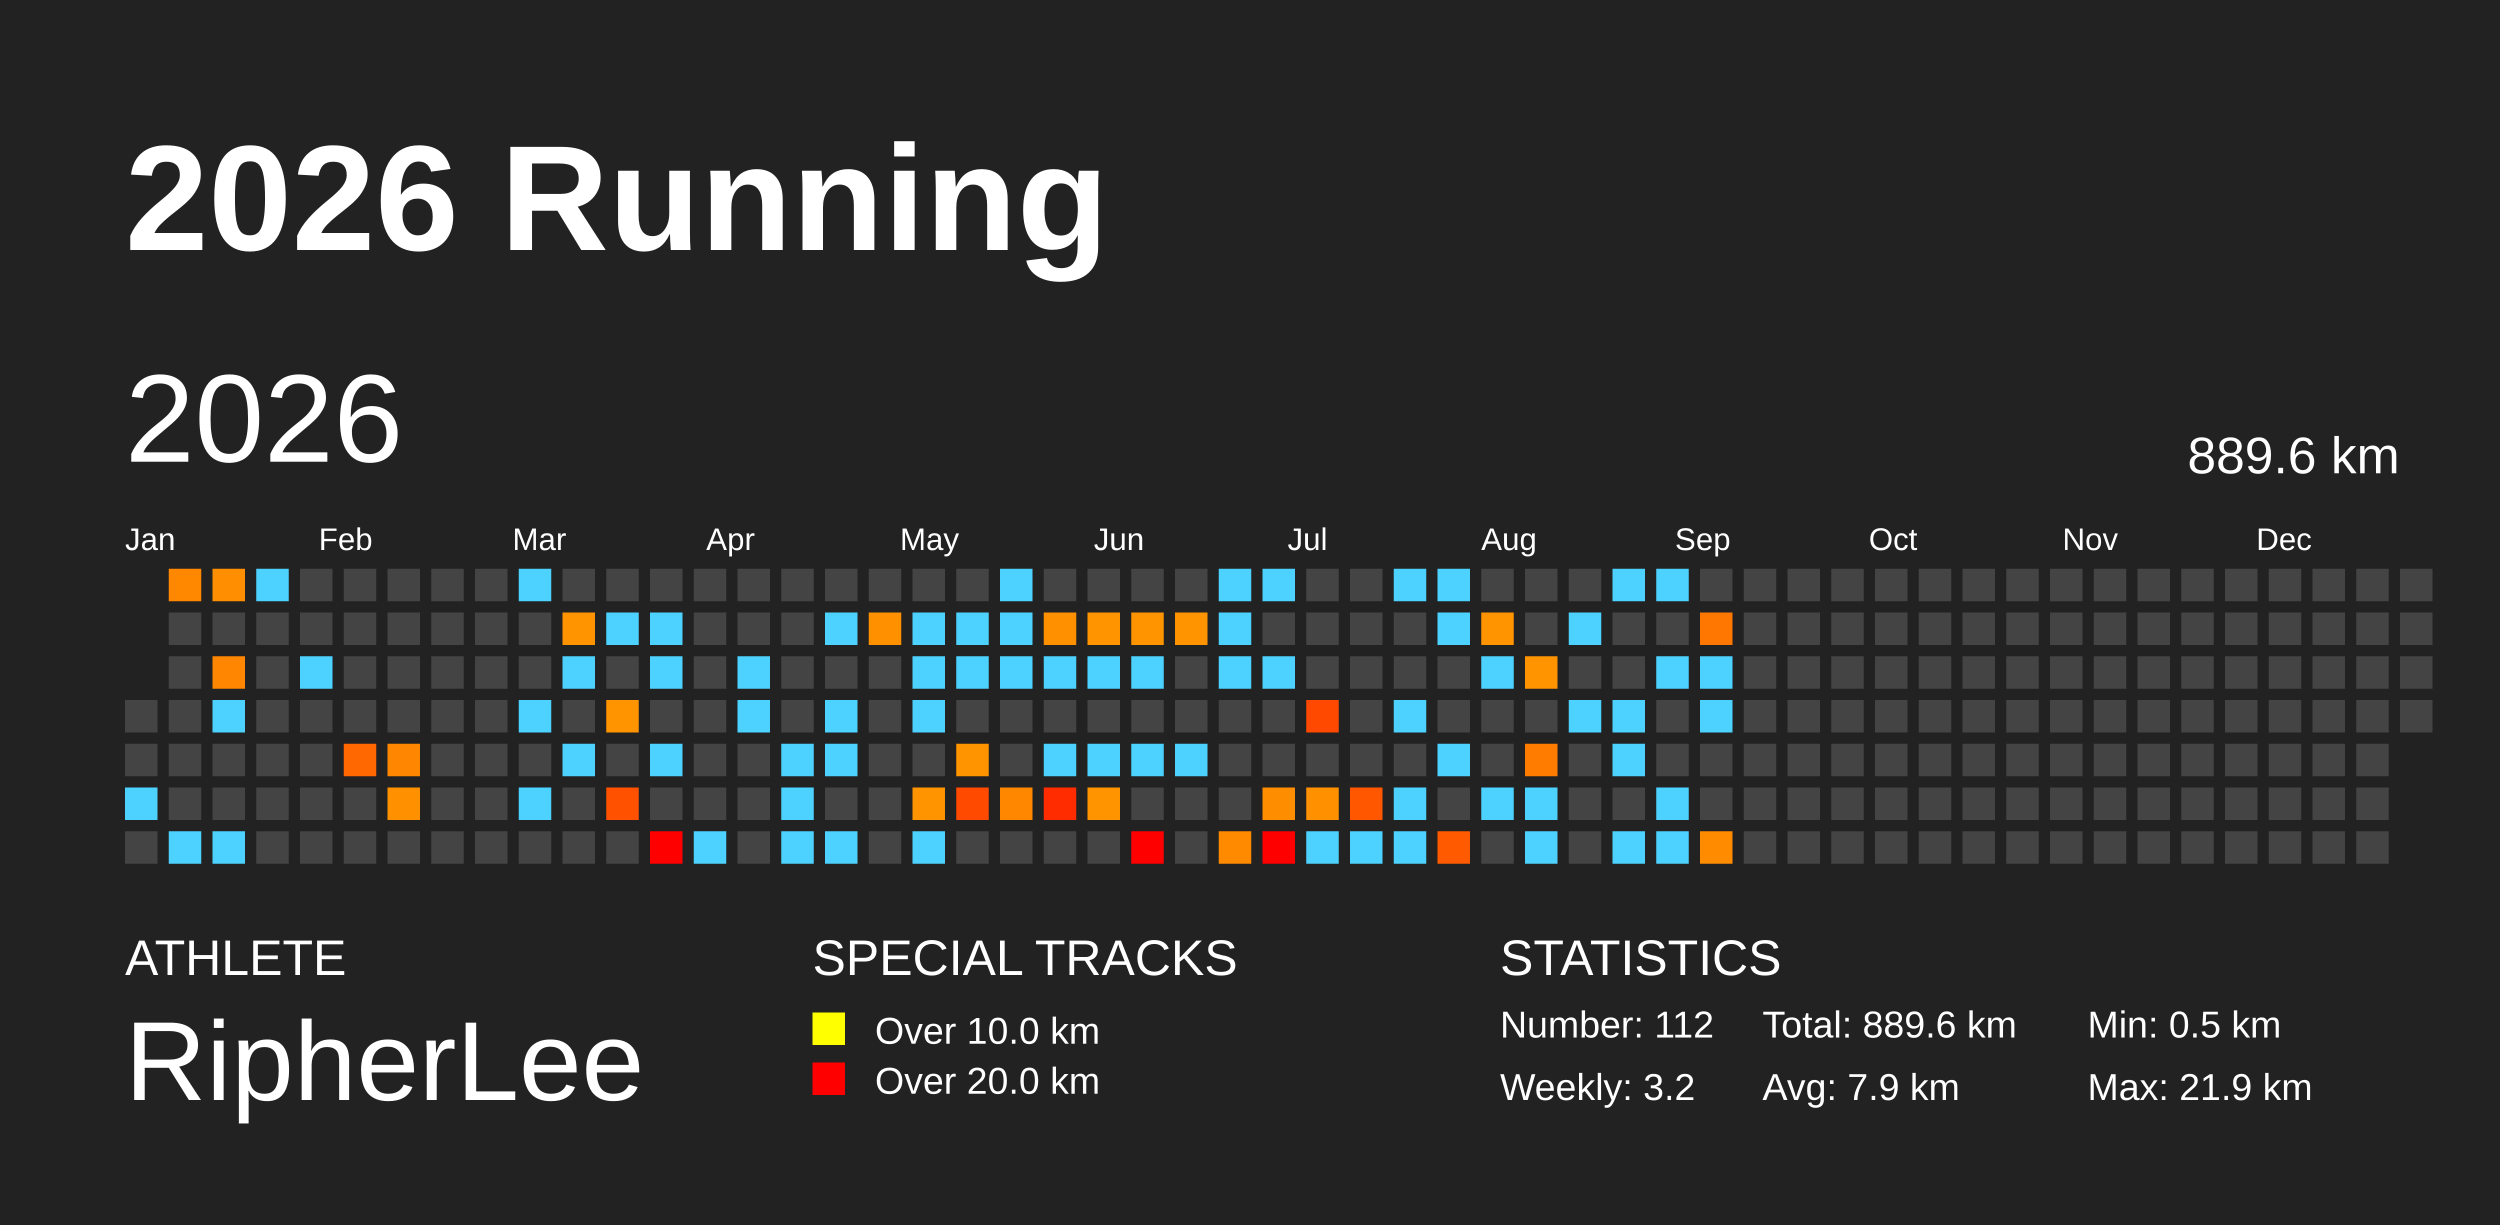
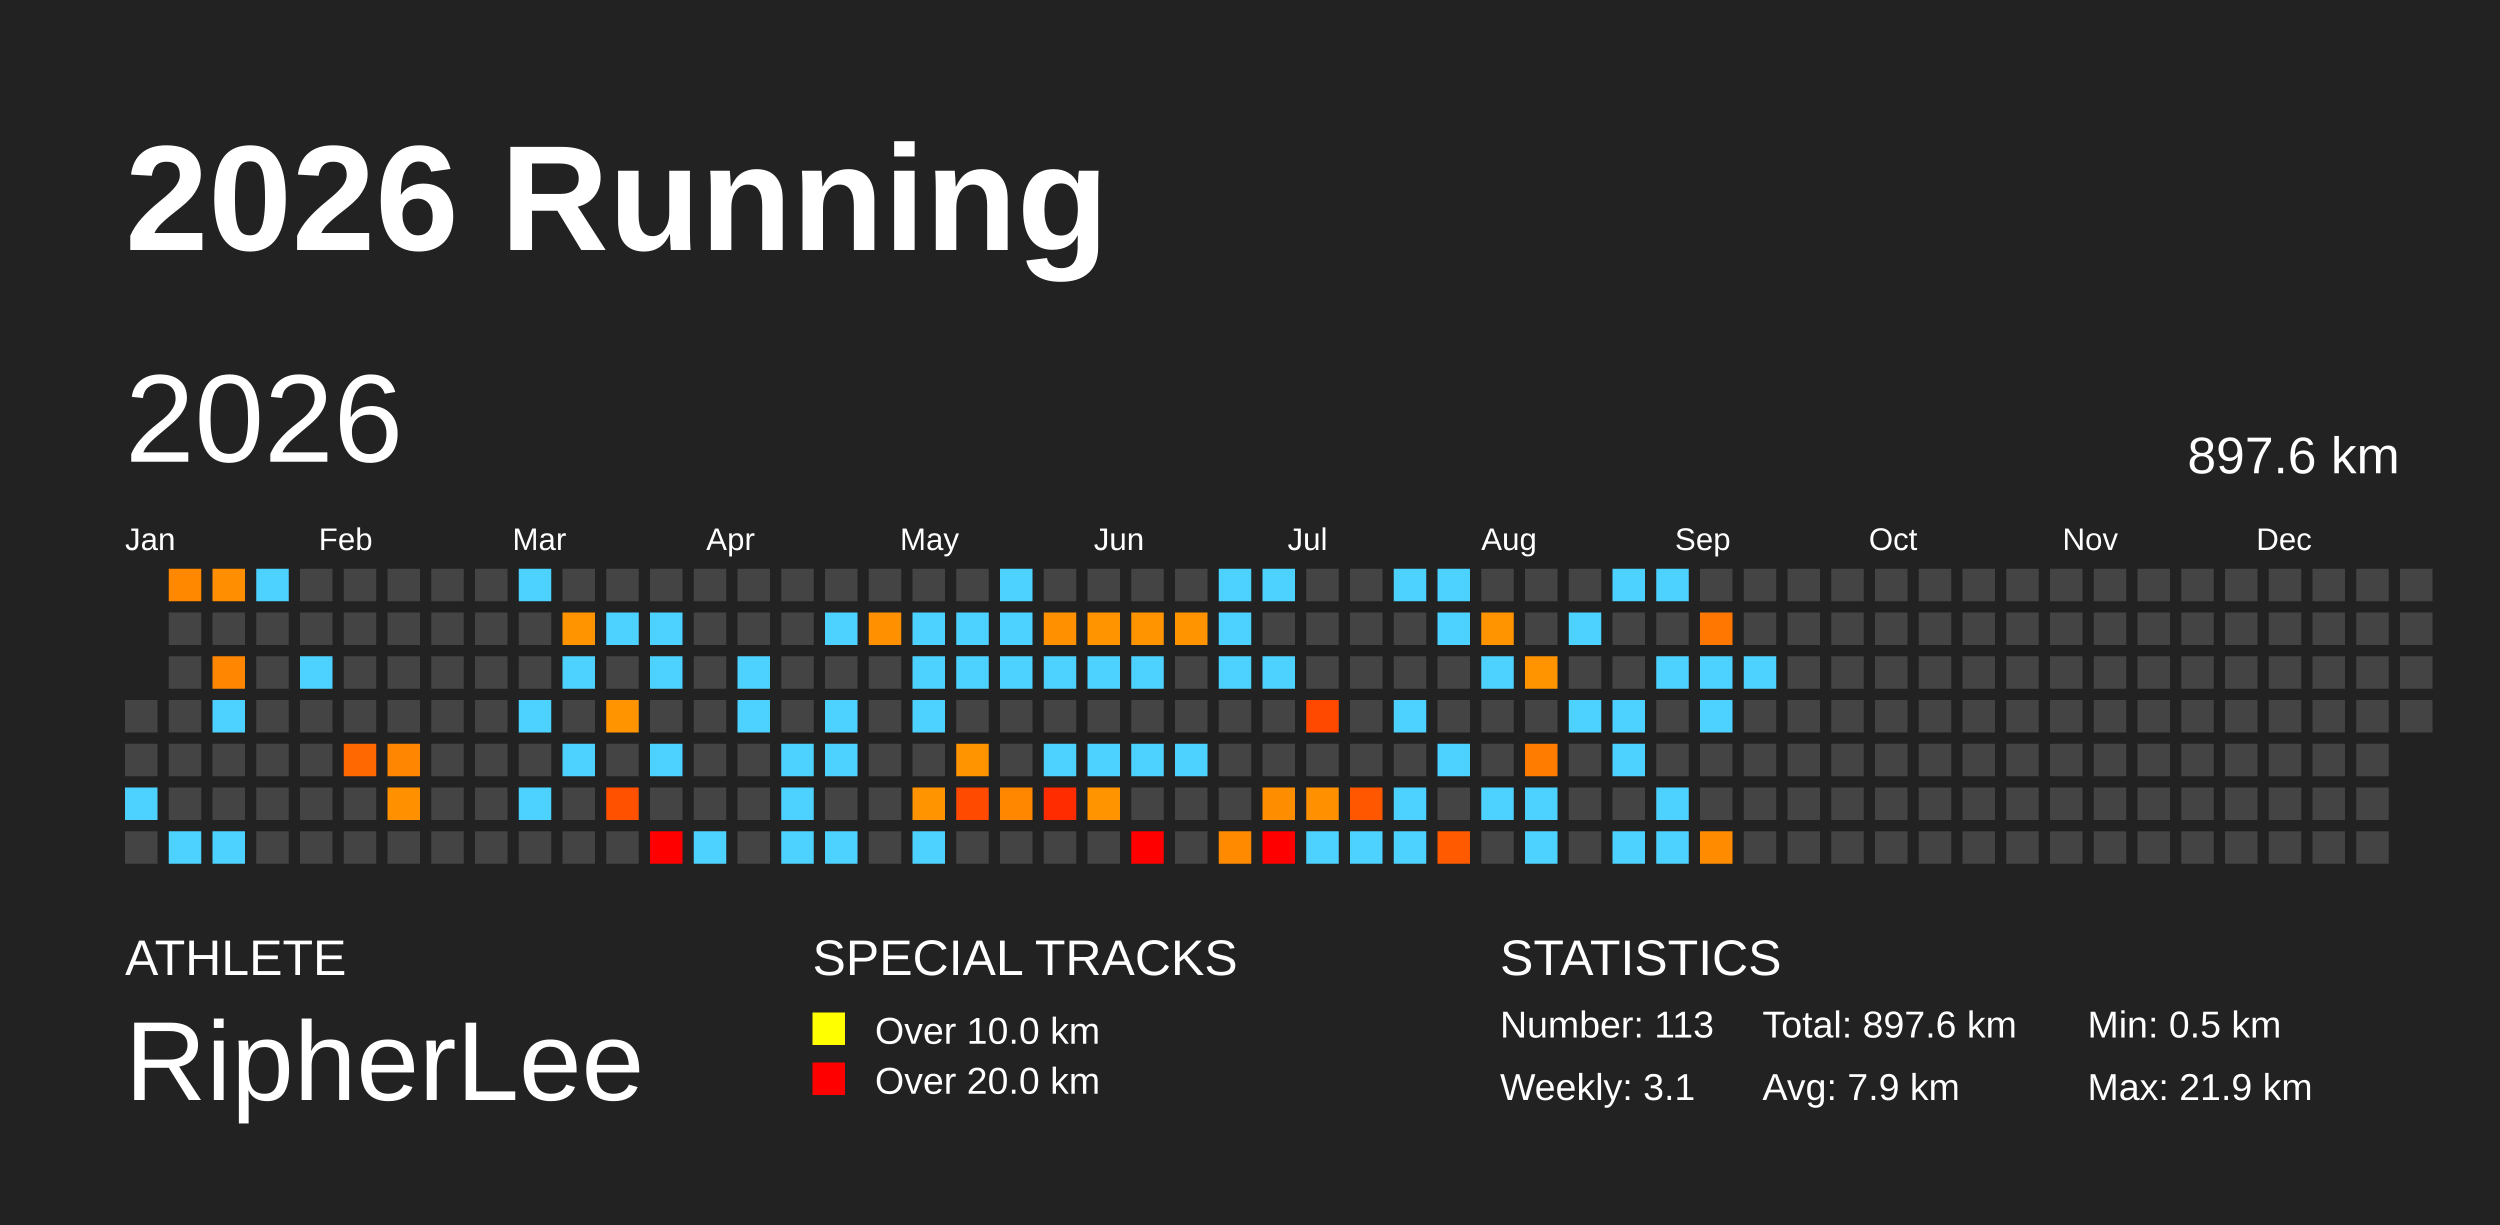
<svg xmlns="http://www.w3.org/2000/svg" baseProfile="full" height="98mm" version="1.1" viewBox="0,0,200,98" width="200mm">
  <defs />
  <rect fill="#222222" height="98" width="200" x="0" y="0" />
  <text fill="#FFFFFF" style="font-size:12px; font-family:Arial; font-weight:bold;" x="10" y="20">2026 Running</text>
  <text fill="#FFFFFF" style="font-size:4px; font-family:Arial" x="10" y="78">ATHLETE</text>
  <text fill="#FFFFFF" style="font-size:9px; font-family:Arial" x="10" y="88">RipherLee</text>
  <text fill="#FFFFFF" style="font-size:4px; font-family:Arial" x="65" y="78">SPECIAL TRACKS</text>
  <rect fill="yellow" height="2.6" width="2.6" x="65" y="81" />
  <text fill="#FFFFFF" style="font-size:3px; font-family:Arial" x="70" y="83.5">Over 10.0 km</text>
  <rect fill="red" height="2.6" width="2.6" x="65" y="85" />
  <text fill="#FFFFFF" style="font-size:3px; font-family:Arial" x="70" y="87.5">Over 20.0 km</text>
  <text fill="#FFFFFF" style="font-size:4px; font-family:Arial" x="120" y="78">STATISTICS</text>
-   <text fill="#FFFFFF" style="font-size:3px; font-family:Arial" x="120" y="83">Number: 112</text>
-   <text fill="#FFFFFF" style="font-size:3px; font-family:Arial" x="120" y="88">Weekly: 3.2</text>
-   <text fill="#FFFFFF" style="font-size:3px; font-family:Arial" x="141" y="83">Total: 889.6 km</text>
+   <text fill="#FFFFFF" style="font-size:3px; font-family:Arial" x="120" y="83">Number: 113</text>
+   <text fill="#FFFFFF" style="font-size:3px; font-family:Arial" x="120" y="88">Weekly: 3.1</text>
+   <text fill="#FFFFFF" style="font-size:3px; font-family:Arial" x="141" y="83">Total: 897.6 km</text>
  <text fill="#FFFFFF" style="font-size:3px; font-family:Arial" x="141" y="88">Avg: 7.9 km</text>
  <text fill="#FFFFFF" style="font-size:3px; font-family:Arial" x="167" y="83">Min: 0.5 km</text>
  <text fill="#FFFFFF" style="font-size:3px; font-family:Arial" x="167" y="88">Max: 21.9 km</text>
  <text dominant-baseline="hanging" fill="#FFFFFF" style="font-size:10.0px; font-family:Arial;" x="10" y="30">2026</text>
-   <text dominant-baseline="hanging" fill="#FFFFFF" style="font-size:4.125px; font-family:Arial;" x="175" y="35">889.6 km</text>
+   <text dominant-baseline="hanging" fill="#FFFFFF" style="font-size:4.125px; font-family:Arial;" x="175" y="35">897.6 km</text>
  <text fill="#FFFFFF" style="font-size:2.5px; font-family:Arial" x="10.0" y="44">Jan</text>
  <text fill="#FFFFFF" style="font-size:2.5px; font-family:Arial" x="25.5" y="44">Feb</text>
  <text fill="#FFFFFF" style="font-size:2.5px; font-family:Arial" x="41.0" y="44">Mar</text>
  <text fill="#FFFFFF" style="font-size:2.5px; font-family:Arial" x="56.5" y="44">Apr</text>
  <text fill="#FFFFFF" style="font-size:2.5px; font-family:Arial" x="72.0" y="44">May</text>
  <text fill="#FFFFFF" style="font-size:2.5px; font-family:Arial" x="87.5" y="44">Jun</text>
  <text fill="#FFFFFF" style="font-size:2.5px; font-family:Arial" x="103.0" y="44">Jul</text>
  <text fill="#FFFFFF" style="font-size:2.5px; font-family:Arial" x="118.5" y="44">Aug</text>
  <text fill="#FFFFFF" style="font-size:2.5px; font-family:Arial" x="134.0" y="44">Sep</text>
  <text fill="#FFFFFF" style="font-size:2.5px; font-family:Arial" x="149.5" y="44">Oct</text>
  <text fill="#FFFFFF" style="font-size:2.5px; font-family:Arial" x="165.0" y="44">Nov</text>
  <text fill="#FFFFFF" style="font-size:2.5px; font-family:Arial" x="180.5" y="44">Dec</text>
  <rect fill="#444444" height="2.6" width="2.6" x="10.0" y="56.0" />
  <rect fill="#444444" height="2.6" width="2.6" x="10.0" y="59.5" />
  <rect fill="#4dd2ff" height="2.6" width="2.6" x="10.0" y="63.0" />
  <rect fill="#444444" height="2.6" width="2.6" x="10.0" y="66.5" />
  <rect fill="#ff8800" height="2.6" width="2.6" x="13.5" y="45.5" />
  <rect fill="#444444" height="2.6" width="2.6" x="13.5" y="49.0" />
  <rect fill="#444444" height="2.6" width="2.6" x="13.5" y="52.5" />
  <rect fill="#444444" height="2.6" width="2.6" x="13.5" y="56.0" />
  <rect fill="#444444" height="2.6" width="2.6" x="13.5" y="59.5" />
  <rect fill="#444444" height="2.6" width="2.6" x="13.5" y="63.0" />
  <rect fill="#4dd2ff" height="2.6" width="2.6" x="13.5" y="66.5" />
  <rect fill="#ff8f00" height="2.6" width="2.6" x="17.0" y="45.5" />
  <rect fill="#444444" height="2.6" width="2.6" x="17.0" y="49.0" />
  <rect fill="#ff8600" height="2.6" width="2.6" x="17.0" y="52.5" />
  <rect fill="#4dd2ff" height="2.6" width="2.6" x="17.0" y="56.0" />
  <rect fill="#444444" height="2.6" width="2.6" x="17.0" y="59.5" />
  <rect fill="#444444" height="2.6" width="2.6" x="17.0" y="63.0" />
  <rect fill="#4dd2ff" height="2.6" width="2.6" x="17.0" y="66.5" />
  <rect fill="#4dd2ff" height="2.6" width="2.6" x="20.5" y="45.5" />
  <rect fill="#444444" height="2.6" width="2.6" x="20.5" y="49.0" />
  <rect fill="#444444" height="2.6" width="2.6" x="20.5" y="52.5" />
  <rect fill="#444444" height="2.6" width="2.6" x="20.5" y="56.0" />
  <rect fill="#444444" height="2.6" width="2.6" x="20.5" y="59.5" />
  <rect fill="#444444" height="2.6" width="2.6" x="20.5" y="63.0" />
  <rect fill="#444444" height="2.6" width="2.6" x="20.5" y="66.5" />
  <rect fill="#444444" height="2.6" width="2.6" x="24.0" y="45.5" />
  <rect fill="#444444" height="2.6" width="2.6" x="24.0" y="49.0" />
  <rect fill="#4dd2ff" height="2.6" width="2.6" x="24.0" y="52.5" />
  <rect fill="#444444" height="2.6" width="2.6" x="24.0" y="56.0" />
  <rect fill="#444444" height="2.6" width="2.6" x="24.0" y="59.5" />
  <rect fill="#444444" height="2.6" width="2.6" x="24.0" y="63.0" />
  <rect fill="#444444" height="2.6" width="2.6" x="24.0" y="66.5" />
  <rect fill="#444444" height="2.6" width="2.6" x="27.5" y="45.5" />
  <rect fill="#444444" height="2.6" width="2.6" x="27.5" y="49.0" />
  <rect fill="#444444" height="2.6" width="2.6" x="27.5" y="52.5" />
  <rect fill="#444444" height="2.6" width="2.6" x="27.5" y="56.0" />
  <rect fill="#ff6800" height="2.6" width="2.6" x="27.5" y="59.5" />
  <rect fill="#444444" height="2.6" width="2.6" x="27.5" y="63.0" />
  <rect fill="#444444" height="2.6" width="2.6" x="27.5" y="66.5" />
  <rect fill="#444444" height="2.6" width="2.6" x="31.0" y="45.5" />
  <rect fill="#444444" height="2.6" width="2.6" x="31.0" y="49.0" />
  <rect fill="#444444" height="2.6" width="2.6" x="31.0" y="52.5" />
  <rect fill="#444444" height="2.6" width="2.6" x="31.0" y="56.0" />
  <rect fill="#ff8600" height="2.6" width="2.6" x="31.0" y="59.5" />
  <rect fill="#ff9100" height="2.6" width="2.6" x="31.0" y="63.0" />
  <rect fill="#444444" height="2.6" width="2.6" x="31.0" y="66.5" />
  <rect fill="#444444" height="2.6" width="2.6" x="34.5" y="45.5" />
  <rect fill="#444444" height="2.6" width="2.6" x="34.5" y="49.0" />
  <rect fill="#444444" height="2.6" width="2.6" x="34.5" y="52.5" />
  <rect fill="#444444" height="2.6" width="2.6" x="34.5" y="56.0" />
  <rect fill="#444444" height="2.6" width="2.6" x="34.5" y="59.5" />
  <rect fill="#444444" height="2.6" width="2.6" x="34.5" y="63.0" />
  <rect fill="#444444" height="2.6" width="2.6" x="34.5" y="66.5" />
  <rect fill="#444444" height="2.6" width="2.6" x="38.0" y="45.5" />
  <rect fill="#444444" height="2.6" width="2.6" x="38.0" y="49.0" />
  <rect fill="#444444" height="2.6" width="2.6" x="38.0" y="52.5" />
  <rect fill="#444444" height="2.6" width="2.6" x="38.0" y="56.0" />
  <rect fill="#444444" height="2.6" width="2.6" x="38.0" y="59.5" />
  <rect fill="#444444" height="2.6" width="2.6" x="38.0" y="63.0" />
  <rect fill="#444444" height="2.6" width="2.6" x="38.0" y="66.5" />
  <rect fill="#4dd2ff" height="2.6" width="2.6" x="41.5" y="45.5" />
  <rect fill="#444444" height="2.6" width="2.6" x="41.5" y="49.0" />
  <rect fill="#444444" height="2.6" width="2.6" x="41.5" y="52.5" />
  <rect fill="#4dd2ff" height="2.6" width="2.6" x="41.5" y="56.0" />
  <rect fill="#444444" height="2.6" width="2.6" x="41.5" y="59.5" />
  <rect fill="#4dd2ff" height="2.6" width="2.6" x="41.5" y="63.0" />
  <rect fill="#444444" height="2.6" width="2.6" x="41.5" y="66.5" />
  <rect fill="#444444" height="2.6" width="2.6" x="45.0" y="45.5" />
  <rect fill="#ff9400" height="2.6" width="2.6" x="45.0" y="49.0" />
  <rect fill="#4dd2ff" height="2.6" width="2.6" x="45.0" y="52.5" />
  <rect fill="#444444" height="2.6" width="2.6" x="45.0" y="56.0" />
  <rect fill="#4dd2ff" height="2.6" width="2.6" x="45.0" y="59.5" />
  <rect fill="#444444" height="2.6" width="2.6" x="45.0" y="63.0" />
  <rect fill="#444444" height="2.6" width="2.6" x="45.0" y="66.5" />
  <rect fill="#444444" height="2.6" width="2.6" x="48.5" y="45.5" />
  <rect fill="#4dd2ff" height="2.6" width="2.6" x="48.5" y="49.0" />
  <rect fill="#444444" height="2.6" width="2.6" x="48.5" y="52.5" />
  <rect fill="#ff9400" height="2.6" width="2.6" x="48.5" y="56.0" />
  <rect fill="#444444" height="2.6" width="2.6" x="48.5" y="59.5" />
  <rect fill="#ff5100" height="2.6" width="2.6" x="48.5" y="63.0" />
  <rect fill="#444444" height="2.6" width="2.6" x="48.5" y="66.5" />
  <rect fill="#444444" height="2.6" width="2.6" x="52.0" y="45.5" />
  <rect fill="#4dd2ff" height="2.6" width="2.6" x="52.0" y="49.0" />
  <rect fill="#4dd2ff" height="2.6" width="2.6" x="52.0" y="52.5" />
  <rect fill="#444444" height="2.6" width="2.6" x="52.0" y="56.0" />
  <rect fill="#4dd2ff" height="2.6" width="2.6" x="52.0" y="59.5" />
  <rect fill="#444444" height="2.6" width="2.6" x="52.0" y="63.0" />
  <rect fill="red" height="2.6" width="2.6" x="52.0" y="66.5" />
  <rect fill="#444444" height="2.6" width="2.6" x="55.5" y="45.5" />
  <rect fill="#444444" height="2.6" width="2.6" x="55.5" y="49.0" />
  <rect fill="#444444" height="2.6" width="2.6" x="55.5" y="52.5" />
  <rect fill="#444444" height="2.6" width="2.6" x="55.5" y="56.0" />
  <rect fill="#444444" height="2.6" width="2.6" x="55.5" y="59.5" />
  <rect fill="#444444" height="2.6" width="2.6" x="55.5" y="63.0" />
  <rect fill="#4dd2ff" height="2.6" width="2.6" x="55.5" y="66.5" />
  <rect fill="#444444" height="2.6" width="2.6" x="59.0" y="45.5" />
  <rect fill="#444444" height="2.6" width="2.6" x="59.0" y="49.0" />
  <rect fill="#4dd2ff" height="2.6" width="2.6" x="59.0" y="52.5" />
  <rect fill="#4dd2ff" height="2.6" width="2.6" x="59.0" y="56.0" />
  <rect fill="#444444" height="2.6" width="2.6" x="59.0" y="59.5" />
  <rect fill="#444444" height="2.6" width="2.6" x="59.0" y="63.0" />
  <rect fill="#444444" height="2.6" width="2.6" x="59.0" y="66.5" />
  <rect fill="#444444" height="2.6" width="2.6" x="62.5" y="45.5" />
  <rect fill="#444444" height="2.6" width="2.6" x="62.5" y="49.0" />
  <rect fill="#444444" height="2.6" width="2.6" x="62.5" y="52.5" />
  <rect fill="#444444" height="2.6" width="2.6" x="62.5" y="56.0" />
  <rect fill="#4dd2ff" height="2.6" width="2.6" x="62.5" y="59.5" />
  <rect fill="#4dd2ff" height="2.6" width="2.6" x="62.5" y="63.0" />
  <rect fill="#4dd2ff" height="2.6" width="2.6" x="62.5" y="66.5" />
  <rect fill="#444444" height="2.6" width="2.6" x="66.0" y="45.5" />
  <rect fill="#4dd2ff" height="2.6" width="2.6" x="66.0" y="49.0" />
  <rect fill="#444444" height="2.6" width="2.6" x="66.0" y="52.5" />
  <rect fill="#4dd2ff" height="2.6" width="2.6" x="66.0" y="56.0" />
  <rect fill="#4dd2ff" height="2.6" width="2.6" x="66.0" y="59.5" />
  <rect fill="#444444" height="2.6" width="2.6" x="66.0" y="63.0" />
  <rect fill="#4dd2ff" height="2.6" width="2.6" x="66.0" y="66.5" />
  <rect fill="#444444" height="2.6" width="2.6" x="69.5" y="45.5" />
  <rect fill="#ff9100" height="2.6" width="2.6" x="69.5" y="49.0" />
  <rect fill="#444444" height="2.6" width="2.6" x="69.5" y="52.5" />
  <rect fill="#444444" height="2.6" width="2.6" x="69.5" y="56.0" />
  <rect fill="#444444" height="2.6" width="2.6" x="69.5" y="59.5" />
  <rect fill="#444444" height="2.6" width="2.6" x="69.5" y="63.0" />
  <rect fill="#444444" height="2.6" width="2.6" x="69.5" y="66.5" />
  <rect fill="#444444" height="2.6" width="2.6" x="73.0" y="45.5" />
  <rect fill="#4dd2ff" height="2.6" width="2.6" x="73.0" y="49.0" />
  <rect fill="#4dd2ff" height="2.6" width="2.6" x="73.0" y="52.5" />
  <rect fill="#4dd2ff" height="2.6" width="2.6" x="73.0" y="56.0" />
  <rect fill="#444444" height="2.6" width="2.6" x="73.0" y="59.5" />
  <rect fill="#ff9400" height="2.6" width="2.6" x="73.0" y="63.0" />
  <rect fill="#4dd2ff" height="2.6" width="2.6" x="73.0" y="66.5" />
  <rect fill="#444444" height="2.6" width="2.6" x="76.5" y="45.5" />
  <rect fill="#4dd2ff" height="2.6" width="2.6" x="76.5" y="49.0" />
  <rect fill="#4dd2ff" height="2.6" width="2.6" x="76.5" y="52.5" />
  <rect fill="#444444" height="2.6" width="2.6" x="76.5" y="56.0" />
  <rect fill="#ff9300" height="2.6" width="2.6" x="76.5" y="59.5" />
  <rect fill="#ff4a00" height="2.6" width="2.6" x="76.5" y="63.0" />
  <rect fill="#444444" height="2.6" width="2.6" x="76.5" y="66.5" />
  <rect fill="#4dd2ff" height="2.6" width="2.6" x="80.0" y="45.5" />
  <rect fill="#4dd2ff" height="2.6" width="2.6" x="80.0" y="49.0" />
  <rect fill="#4dd2ff" height="2.6" width="2.6" x="80.0" y="52.5" />
  <rect fill="#444444" height="2.6" width="2.6" x="80.0" y="56.0" />
  <rect fill="#444444" height="2.6" width="2.6" x="80.0" y="59.5" />
  <rect fill="#ff8700" height="2.6" width="2.6" x="80.0" y="63.0" />
  <rect fill="#444444" height="2.6" width="2.6" x="80.0" y="66.5" />
  <rect fill="#444444" height="2.6" width="2.6" x="83.5" y="45.5" />
  <rect fill="#ff9000" height="2.6" width="2.6" x="83.5" y="49.0" />
  <rect fill="#4dd2ff" height="2.6" width="2.6" x="83.5" y="52.5" />
  <rect fill="#444444" height="2.6" width="2.6" x="83.5" y="56.0" />
  <rect fill="#4dd2ff" height="2.6" width="2.6" x="83.5" y="59.5" />
  <rect fill="#ff2c00" height="2.6" width="2.6" x="83.5" y="63.0" />
  <rect fill="#444444" height="2.6" width="2.6" x="83.5" y="66.5" />
  <rect fill="#444444" height="2.6" width="2.6" x="87.0" y="45.5" />
  <rect fill="#ff9400" height="2.6" width="2.6" x="87.0" y="49.0" />
  <rect fill="#4dd2ff" height="2.6" width="2.6" x="87.0" y="52.5" />
  <rect fill="#444444" height="2.6" width="2.6" x="87.0" y="56.0" />
  <rect fill="#4dd2ff" height="2.6" width="2.6" x="87.0" y="59.5" />
  <rect fill="#ff9300" height="2.6" width="2.6" x="87.0" y="63.0" />
  <rect fill="#444444" height="2.6" width="2.6" x="87.0" y="66.5" />
  <rect fill="#444444" height="2.6" width="2.6" x="90.5" y="45.5" />
  <rect fill="#ff9400" height="2.6" width="2.6" x="90.5" y="49.0" />
  <rect fill="#4dd2ff" height="2.6" width="2.6" x="90.5" y="52.5" />
  <rect fill="#444444" height="2.6" width="2.6" x="90.5" y="56.0" />
  <rect fill="#4dd2ff" height="2.6" width="2.6" x="90.5" y="59.5" />
  <rect fill="#444444" height="2.6" width="2.6" x="90.5" y="63.0" />
  <rect fill="red" height="2.6" width="2.6" x="90.5" y="66.5" />
  <rect fill="#444444" height="2.6" width="2.6" x="94.0" y="45.5" />
  <rect fill="#ff9400" height="2.6" width="2.6" x="94.0" y="49.0" />
  <rect fill="#444444" height="2.6" width="2.6" x="94.0" y="52.5" />
  <rect fill="#444444" height="2.6" width="2.6" x="94.0" y="56.0" />
  <rect fill="#4dd2ff" height="2.6" width="2.6" x="94.0" y="59.5" />
  <rect fill="#444444" height="2.6" width="2.6" x="94.0" y="63.0" />
  <rect fill="#444444" height="2.6" width="2.6" x="94.0" y="66.5" />
  <rect fill="#4dd2ff" height="2.6" width="2.6" x="97.5" y="45.5" />
  <rect fill="#4dd2ff" height="2.6" width="2.6" x="97.5" y="49.0" />
  <rect fill="#4dd2ff" height="2.6" width="2.6" x="97.5" y="52.5" />
  <rect fill="#444444" height="2.6" width="2.6" x="97.5" y="56.0" />
  <rect fill="#444444" height="2.6" width="2.6" x="97.5" y="59.5" />
  <rect fill="#444444" height="2.6" width="2.6" x="97.5" y="63.0" />
  <rect fill="#ff8a00" height="2.6" width="2.6" x="97.5" y="66.5" />
  <rect fill="#4dd2ff" height="2.6" width="2.6" x="101.0" y="45.5" />
  <rect fill="#444444" height="2.6" width="2.6" x="101.0" y="49.0" />
  <rect fill="#4dd2ff" height="2.6" width="2.6" x="101.0" y="52.5" />
  <rect fill="#444444" height="2.6" width="2.6" x="101.0" y="56.0" />
  <rect fill="#444444" height="2.6" width="2.6" x="101.0" y="59.5" />
  <rect fill="#ff8d00" height="2.6" width="2.6" x="101.0" y="63.0" />
  <rect fill="red" height="2.6" width="2.6" x="101.0" y="66.5" />
  <rect fill="#444444" height="2.6" width="2.6" x="104.5" y="45.5" />
  <rect fill="#444444" height="2.6" width="2.6" x="104.5" y="49.0" />
  <rect fill="#444444" height="2.6" width="2.6" x="104.5" y="52.5" />
  <rect fill="#ff4900" height="2.6" width="2.6" x="104.5" y="56.0" />
  <rect fill="#444444" height="2.6" width="2.6" x="104.5" y="59.5" />
  <rect fill="#ff9000" height="2.6" width="2.6" x="104.5" y="63.0" />
  <rect fill="#4dd2ff" height="2.6" width="2.6" x="104.5" y="66.5" />
  <rect fill="#444444" height="2.6" width="2.6" x="108.0" y="45.5" />
  <rect fill="#444444" height="2.6" width="2.6" x="108.0" y="49.0" />
  <rect fill="#444444" height="2.6" width="2.6" x="108.0" y="52.5" />
  <rect fill="#444444" height="2.6" width="2.6" x="108.0" y="56.0" />
  <rect fill="#444444" height="2.6" width="2.6" x="108.0" y="59.5" />
  <rect fill="#ff5600" height="2.6" width="2.6" x="108.0" y="63.0" />
  <rect fill="#4dd2ff" height="2.6" width="2.6" x="108.0" y="66.5" />
  <rect fill="#4dd2ff" height="2.6" width="2.6" x="111.5" y="45.5" />
  <rect fill="#444444" height="2.6" width="2.6" x="111.5" y="49.0" />
  <rect fill="#444444" height="2.6" width="2.6" x="111.5" y="52.5" />
  <rect fill="#4dd2ff" height="2.6" width="2.6" x="111.5" y="56.0" />
  <rect fill="#444444" height="2.6" width="2.6" x="111.5" y="59.5" />
  <rect fill="#4dd2ff" height="2.6" width="2.6" x="111.5" y="63.0" />
  <rect fill="#4dd2ff" height="2.6" width="2.6" x="111.5" y="66.5" />
  <rect fill="#4dd2ff" height="2.6" width="2.6" x="115.0" y="45.5" />
  <rect fill="#4dd2ff" height="2.6" width="2.6" x="115.0" y="49.0" />
  <rect fill="#444444" height="2.6" width="2.6" x="115.0" y="52.5" />
  <rect fill="#444444" height="2.6" width="2.6" x="115.0" y="56.0" />
  <rect fill="#4dd2ff" height="2.6" width="2.6" x="115.0" y="59.5" />
  <rect fill="#444444" height="2.6" width="2.6" x="115.0" y="63.0" />
  <rect fill="#ff5a00" height="2.6" width="2.6" x="115.0" y="66.5" />
  <rect fill="#444444" height="2.6" width="2.6" x="118.5" y="45.5" />
  <rect fill="#ff9300" height="2.6" width="2.6" x="118.5" y="49.0" />
  <rect fill="#4dd2ff" height="2.6" width="2.6" x="118.5" y="52.5" />
  <rect fill="#444444" height="2.6" width="2.6" x="118.5" y="56.0" />
  <rect fill="#444444" height="2.6" width="2.6" x="118.5" y="59.5" />
  <rect fill="#4dd2ff" height="2.6" width="2.6" x="118.5" y="63.0" />
  <rect fill="#444444" height="2.6" width="2.6" x="118.5" y="66.5" />
  <rect fill="#444444" height="2.6" width="2.6" x="122.0" y="45.5" />
  <rect fill="#444444" height="2.6" width="2.6" x="122.0" y="49.0" />
  <rect fill="#ff9400" height="2.6" width="2.6" x="122.0" y="52.5" />
  <rect fill="#444444" height="2.6" width="2.6" x="122.0" y="56.0" />
  <rect fill="#ff7c00" height="2.6" width="2.6" x="122.0" y="59.5" />
  <rect fill="#4dd2ff" height="2.6" width="2.6" x="122.0" y="63.0" />
  <rect fill="#4dd2ff" height="2.6" width="2.6" x="122.0" y="66.5" />
  <rect fill="#444444" height="2.6" width="2.6" x="125.5" y="45.5" />
  <rect fill="#4dd2ff" height="2.6" width="2.6" x="125.5" y="49.0" />
  <rect fill="#444444" height="2.6" width="2.6" x="125.5" y="52.5" />
  <rect fill="#4dd2ff" height="2.6" width="2.6" x="125.5" y="56.0" />
  <rect fill="#444444" height="2.6" width="2.6" x="125.5" y="59.5" />
  <rect fill="#444444" height="2.6" width="2.6" x="125.5" y="63.0" />
  <rect fill="#444444" height="2.6" width="2.6" x="125.5" y="66.5" />
  <rect fill="#4dd2ff" height="2.6" width="2.6" x="129.0" y="45.5" />
  <rect fill="#444444" height="2.6" width="2.6" x="129.0" y="49.0" />
  <rect fill="#444444" height="2.6" width="2.6" x="129.0" y="52.5" />
  <rect fill="#4dd2ff" height="2.6" width="2.6" x="129.0" y="56.0" />
  <rect fill="#4dd2ff" height="2.6" width="2.6" x="129.0" y="59.5" />
  <rect fill="#444444" height="2.6" width="2.6" x="129.0" y="63.0" />
  <rect fill="#4dd2ff" height="2.6" width="2.6" x="129.0" y="66.5" />
  <rect fill="#4dd2ff" height="2.6" width="2.6" x="132.5" y="45.5" />
  <rect fill="#444444" height="2.6" width="2.6" x="132.5" y="49.0" />
  <rect fill="#4dd2ff" height="2.6" width="2.6" x="132.5" y="52.5" />
  <rect fill="#444444" height="2.6" width="2.6" x="132.5" y="56.0" />
  <rect fill="#444444" height="2.6" width="2.6" x="132.5" y="59.5" />
  <rect fill="#4dd2ff" height="2.6" width="2.6" x="132.5" y="63.0" />
  <rect fill="#4dd2ff" height="2.6" width="2.6" x="132.5" y="66.5" />
  <rect fill="#444444" height="2.6" width="2.6" x="136.0" y="45.5" />
  <rect fill="#ff7700" height="2.6" width="2.6" x="136.0" y="49.0" />
  <rect fill="#4dd2ff" height="2.6" width="2.6" x="136.0" y="52.5" />
  <rect fill="#4dd2ff" height="2.6" width="2.6" x="136.0" y="56.0" />
  <rect fill="#444444" height="2.6" width="2.6" x="136.0" y="59.5" />
  <rect fill="#444444" height="2.6" width="2.6" x="136.0" y="63.0" />
  <rect fill="#ff8c00" height="2.6" width="2.6" x="136.0" y="66.5" />
  <rect fill="#444444" height="2.6" width="2.6" x="139.5" y="45.5" />
  <rect fill="#444444" height="2.6" width="2.6" x="139.5" y="49.0" />
-   <rect fill="#444444" height="2.6" width="2.6" x="139.5" y="52.5" />
+   <rect fill="#4dd2ff" height="2.6" width="2.6" x="139.5" y="52.5" />
  <rect fill="#444444" height="2.6" width="2.6" x="139.5" y="56.0" />
  <rect fill="#444444" height="2.6" width="2.6" x="139.5" y="59.5" />
  <rect fill="#444444" height="2.6" width="2.6" x="139.5" y="63.0" />
  <rect fill="#444444" height="2.6" width="2.6" x="139.5" y="66.5" />
  <rect fill="#444444" height="2.6" width="2.6" x="143.0" y="45.5" />
  <rect fill="#444444" height="2.6" width="2.6" x="143.0" y="49.0" />
  <rect fill="#444444" height="2.6" width="2.6" x="143.0" y="52.5" />
  <rect fill="#444444" height="2.6" width="2.6" x="143.0" y="56.0" />
  <rect fill="#444444" height="2.6" width="2.6" x="143.0" y="59.5" />
  <rect fill="#444444" height="2.6" width="2.6" x="143.0" y="63.0" />
  <rect fill="#444444" height="2.6" width="2.6" x="143.0" y="66.5" />
  <rect fill="#444444" height="2.6" width="2.6" x="146.5" y="45.5" />
  <rect fill="#444444" height="2.6" width="2.6" x="146.5" y="49.0" />
  <rect fill="#444444" height="2.6" width="2.6" x="146.5" y="52.5" />
  <rect fill="#444444" height="2.6" width="2.6" x="146.5" y="56.0" />
  <rect fill="#444444" height="2.6" width="2.6" x="146.5" y="59.5" />
  <rect fill="#444444" height="2.6" width="2.6" x="146.5" y="63.0" />
  <rect fill="#444444" height="2.6" width="2.6" x="146.5" y="66.5" />
  <rect fill="#444444" height="2.6" width="2.6" x="150.0" y="45.5" />
  <rect fill="#444444" height="2.6" width="2.6" x="150.0" y="49.0" />
  <rect fill="#444444" height="2.6" width="2.6" x="150.0" y="52.5" />
  <rect fill="#444444" height="2.6" width="2.6" x="150.0" y="56.0" />
  <rect fill="#444444" height="2.6" width="2.6" x="150.0" y="59.5" />
  <rect fill="#444444" height="2.6" width="2.6" x="150.0" y="63.0" />
  <rect fill="#444444" height="2.6" width="2.6" x="150.0" y="66.5" />
  <rect fill="#444444" height="2.6" width="2.6" x="153.5" y="45.5" />
  <rect fill="#444444" height="2.6" width="2.6" x="153.5" y="49.0" />
  <rect fill="#444444" height="2.6" width="2.6" x="153.5" y="52.5" />
  <rect fill="#444444" height="2.6" width="2.6" x="153.5" y="56.0" />
  <rect fill="#444444" height="2.6" width="2.6" x="153.5" y="59.5" />
  <rect fill="#444444" height="2.6" width="2.6" x="153.5" y="63.0" />
  <rect fill="#444444" height="2.6" width="2.6" x="153.5" y="66.5" />
  <rect fill="#444444" height="2.6" width="2.6" x="157.0" y="45.5" />
  <rect fill="#444444" height="2.6" width="2.6" x="157.0" y="49.0" />
  <rect fill="#444444" height="2.6" width="2.6" x="157.0" y="52.5" />
  <rect fill="#444444" height="2.6" width="2.6" x="157.0" y="56.0" />
  <rect fill="#444444" height="2.6" width="2.6" x="157.0" y="59.5" />
  <rect fill="#444444" height="2.6" width="2.6" x="157.0" y="63.0" />
  <rect fill="#444444" height="2.6" width="2.6" x="157.0" y="66.5" />
  <rect fill="#444444" height="2.6" width="2.6" x="160.5" y="45.5" />
  <rect fill="#444444" height="2.6" width="2.6" x="160.5" y="49.0" />
  <rect fill="#444444" height="2.6" width="2.6" x="160.5" y="52.5" />
  <rect fill="#444444" height="2.6" width="2.6" x="160.5" y="56.0" />
  <rect fill="#444444" height="2.6" width="2.6" x="160.5" y="59.5" />
  <rect fill="#444444" height="2.6" width="2.6" x="160.5" y="63.0" />
  <rect fill="#444444" height="2.6" width="2.6" x="160.5" y="66.5" />
  <rect fill="#444444" height="2.6" width="2.6" x="164.0" y="45.5" />
  <rect fill="#444444" height="2.6" width="2.6" x="164.0" y="49.0" />
  <rect fill="#444444" height="2.6" width="2.6" x="164.0" y="52.5" />
  <rect fill="#444444" height="2.6" width="2.6" x="164.0" y="56.0" />
  <rect fill="#444444" height="2.6" width="2.6" x="164.0" y="59.5" />
  <rect fill="#444444" height="2.6" width="2.6" x="164.0" y="63.0" />
  <rect fill="#444444" height="2.6" width="2.6" x="164.0" y="66.5" />
  <rect fill="#444444" height="2.6" width="2.6" x="167.5" y="45.5" />
  <rect fill="#444444" height="2.6" width="2.6" x="167.5" y="49.0" />
  <rect fill="#444444" height="2.6" width="2.6" x="167.5" y="52.5" />
  <rect fill="#444444" height="2.6" width="2.6" x="167.5" y="56.0" />
  <rect fill="#444444" height="2.6" width="2.6" x="167.5" y="59.5" />
  <rect fill="#444444" height="2.6" width="2.6" x="167.5" y="63.0" />
  <rect fill="#444444" height="2.6" width="2.6" x="167.5" y="66.5" />
  <rect fill="#444444" height="2.6" width="2.6" x="171.0" y="45.5" />
  <rect fill="#444444" height="2.6" width="2.6" x="171.0" y="49.0" />
  <rect fill="#444444" height="2.6" width="2.6" x="171.0" y="52.5" />
  <rect fill="#444444" height="2.6" width="2.6" x="171.0" y="56.0" />
  <rect fill="#444444" height="2.6" width="2.6" x="171.0" y="59.5" />
  <rect fill="#444444" height="2.6" width="2.6" x="171.0" y="63.0" />
  <rect fill="#444444" height="2.6" width="2.6" x="171.0" y="66.5" />
  <rect fill="#444444" height="2.6" width="2.6" x="174.5" y="45.5" />
  <rect fill="#444444" height="2.6" width="2.6" x="174.5" y="49.0" />
  <rect fill="#444444" height="2.6" width="2.6" x="174.5" y="52.5" />
  <rect fill="#444444" height="2.6" width="2.6" x="174.5" y="56.0" />
  <rect fill="#444444" height="2.6" width="2.6" x="174.5" y="59.5" />
  <rect fill="#444444" height="2.6" width="2.6" x="174.5" y="63.0" />
  <rect fill="#444444" height="2.6" width="2.6" x="174.5" y="66.5" />
  <rect fill="#444444" height="2.6" width="2.6" x="178.0" y="45.5" />
  <rect fill="#444444" height="2.6" width="2.6" x="178.0" y="49.0" />
  <rect fill="#444444" height="2.6" width="2.6" x="178.0" y="52.5" />
  <rect fill="#444444" height="2.6" width="2.6" x="178.0" y="56.0" />
  <rect fill="#444444" height="2.6" width="2.6" x="178.0" y="59.5" />
  <rect fill="#444444" height="2.6" width="2.6" x="178.0" y="63.0" />
  <rect fill="#444444" height="2.6" width="2.6" x="178.0" y="66.5" />
  <rect fill="#444444" height="2.6" width="2.6" x="181.5" y="45.5" />
  <rect fill="#444444" height="2.6" width="2.6" x="181.5" y="49.0" />
  <rect fill="#444444" height="2.6" width="2.6" x="181.5" y="52.5" />
  <rect fill="#444444" height="2.6" width="2.6" x="181.5" y="56.0" />
  <rect fill="#444444" height="2.6" width="2.6" x="181.5" y="59.5" />
  <rect fill="#444444" height="2.6" width="2.6" x="181.5" y="63.0" />
  <rect fill="#444444" height="2.6" width="2.6" x="181.5" y="66.5" />
  <rect fill="#444444" height="2.6" width="2.6" x="185.0" y="45.5" />
  <rect fill="#444444" height="2.6" width="2.6" x="185.0" y="49.0" />
  <rect fill="#444444" height="2.6" width="2.6" x="185.0" y="52.5" />
  <rect fill="#444444" height="2.6" width="2.6" x="185.0" y="56.0" />
  <rect fill="#444444" height="2.6" width="2.6" x="185.0" y="59.5" />
  <rect fill="#444444" height="2.6" width="2.6" x="185.0" y="63.0" />
  <rect fill="#444444" height="2.6" width="2.6" x="185.0" y="66.5" />
  <rect fill="#444444" height="2.6" width="2.6" x="188.5" y="45.5" />
  <rect fill="#444444" height="2.6" width="2.6" x="188.5" y="49.0" />
  <rect fill="#444444" height="2.6" width="2.6" x="188.5" y="52.5" />
  <rect fill="#444444" height="2.6" width="2.6" x="188.5" y="56.0" />
  <rect fill="#444444" height="2.6" width="2.6" x="188.5" y="59.5" />
  <rect fill="#444444" height="2.6" width="2.6" x="188.5" y="63.0" />
  <rect fill="#444444" height="2.6" width="2.6" x="188.5" y="66.5" />
  <rect fill="#444444" height="2.6" width="2.6" x="192.0" y="45.5" />
  <rect fill="#444444" height="2.6" width="2.6" x="192.0" y="49.0" />
  <rect fill="#444444" height="2.6" width="2.6" x="192.0" y="52.5" />
  <rect fill="#444444" height="2.6" width="2.6" x="192.0" y="56.0" />
</svg>
